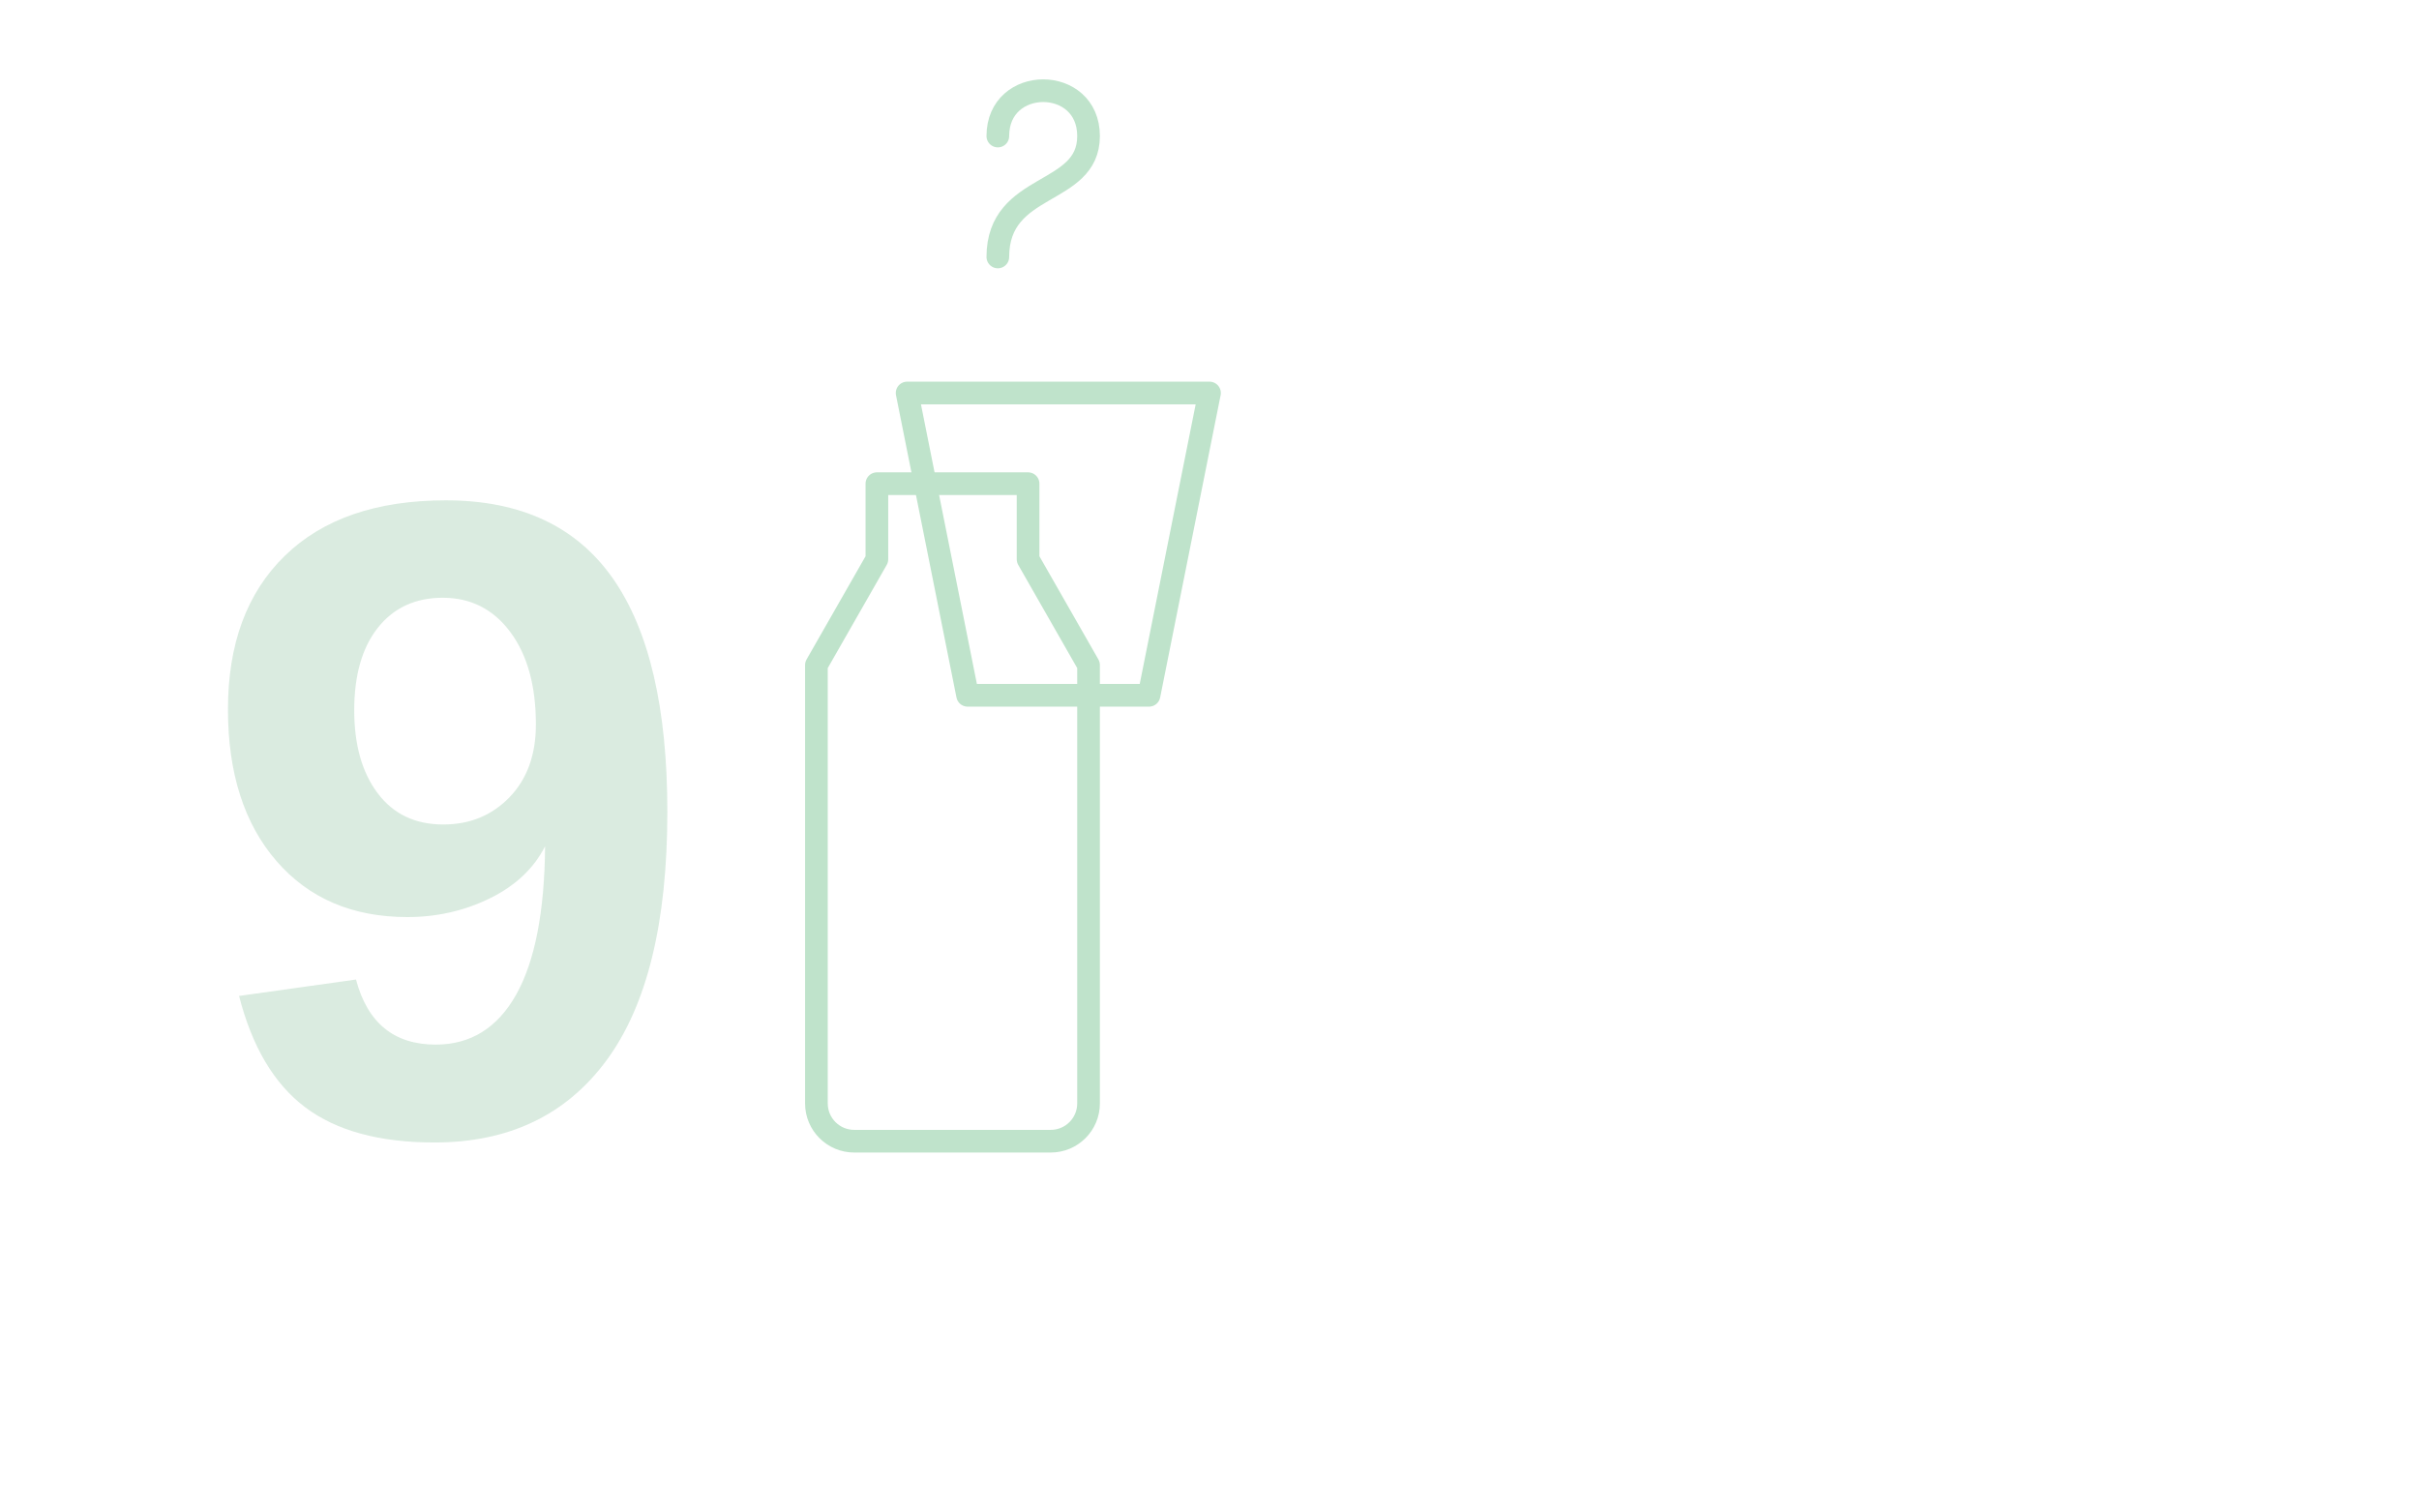
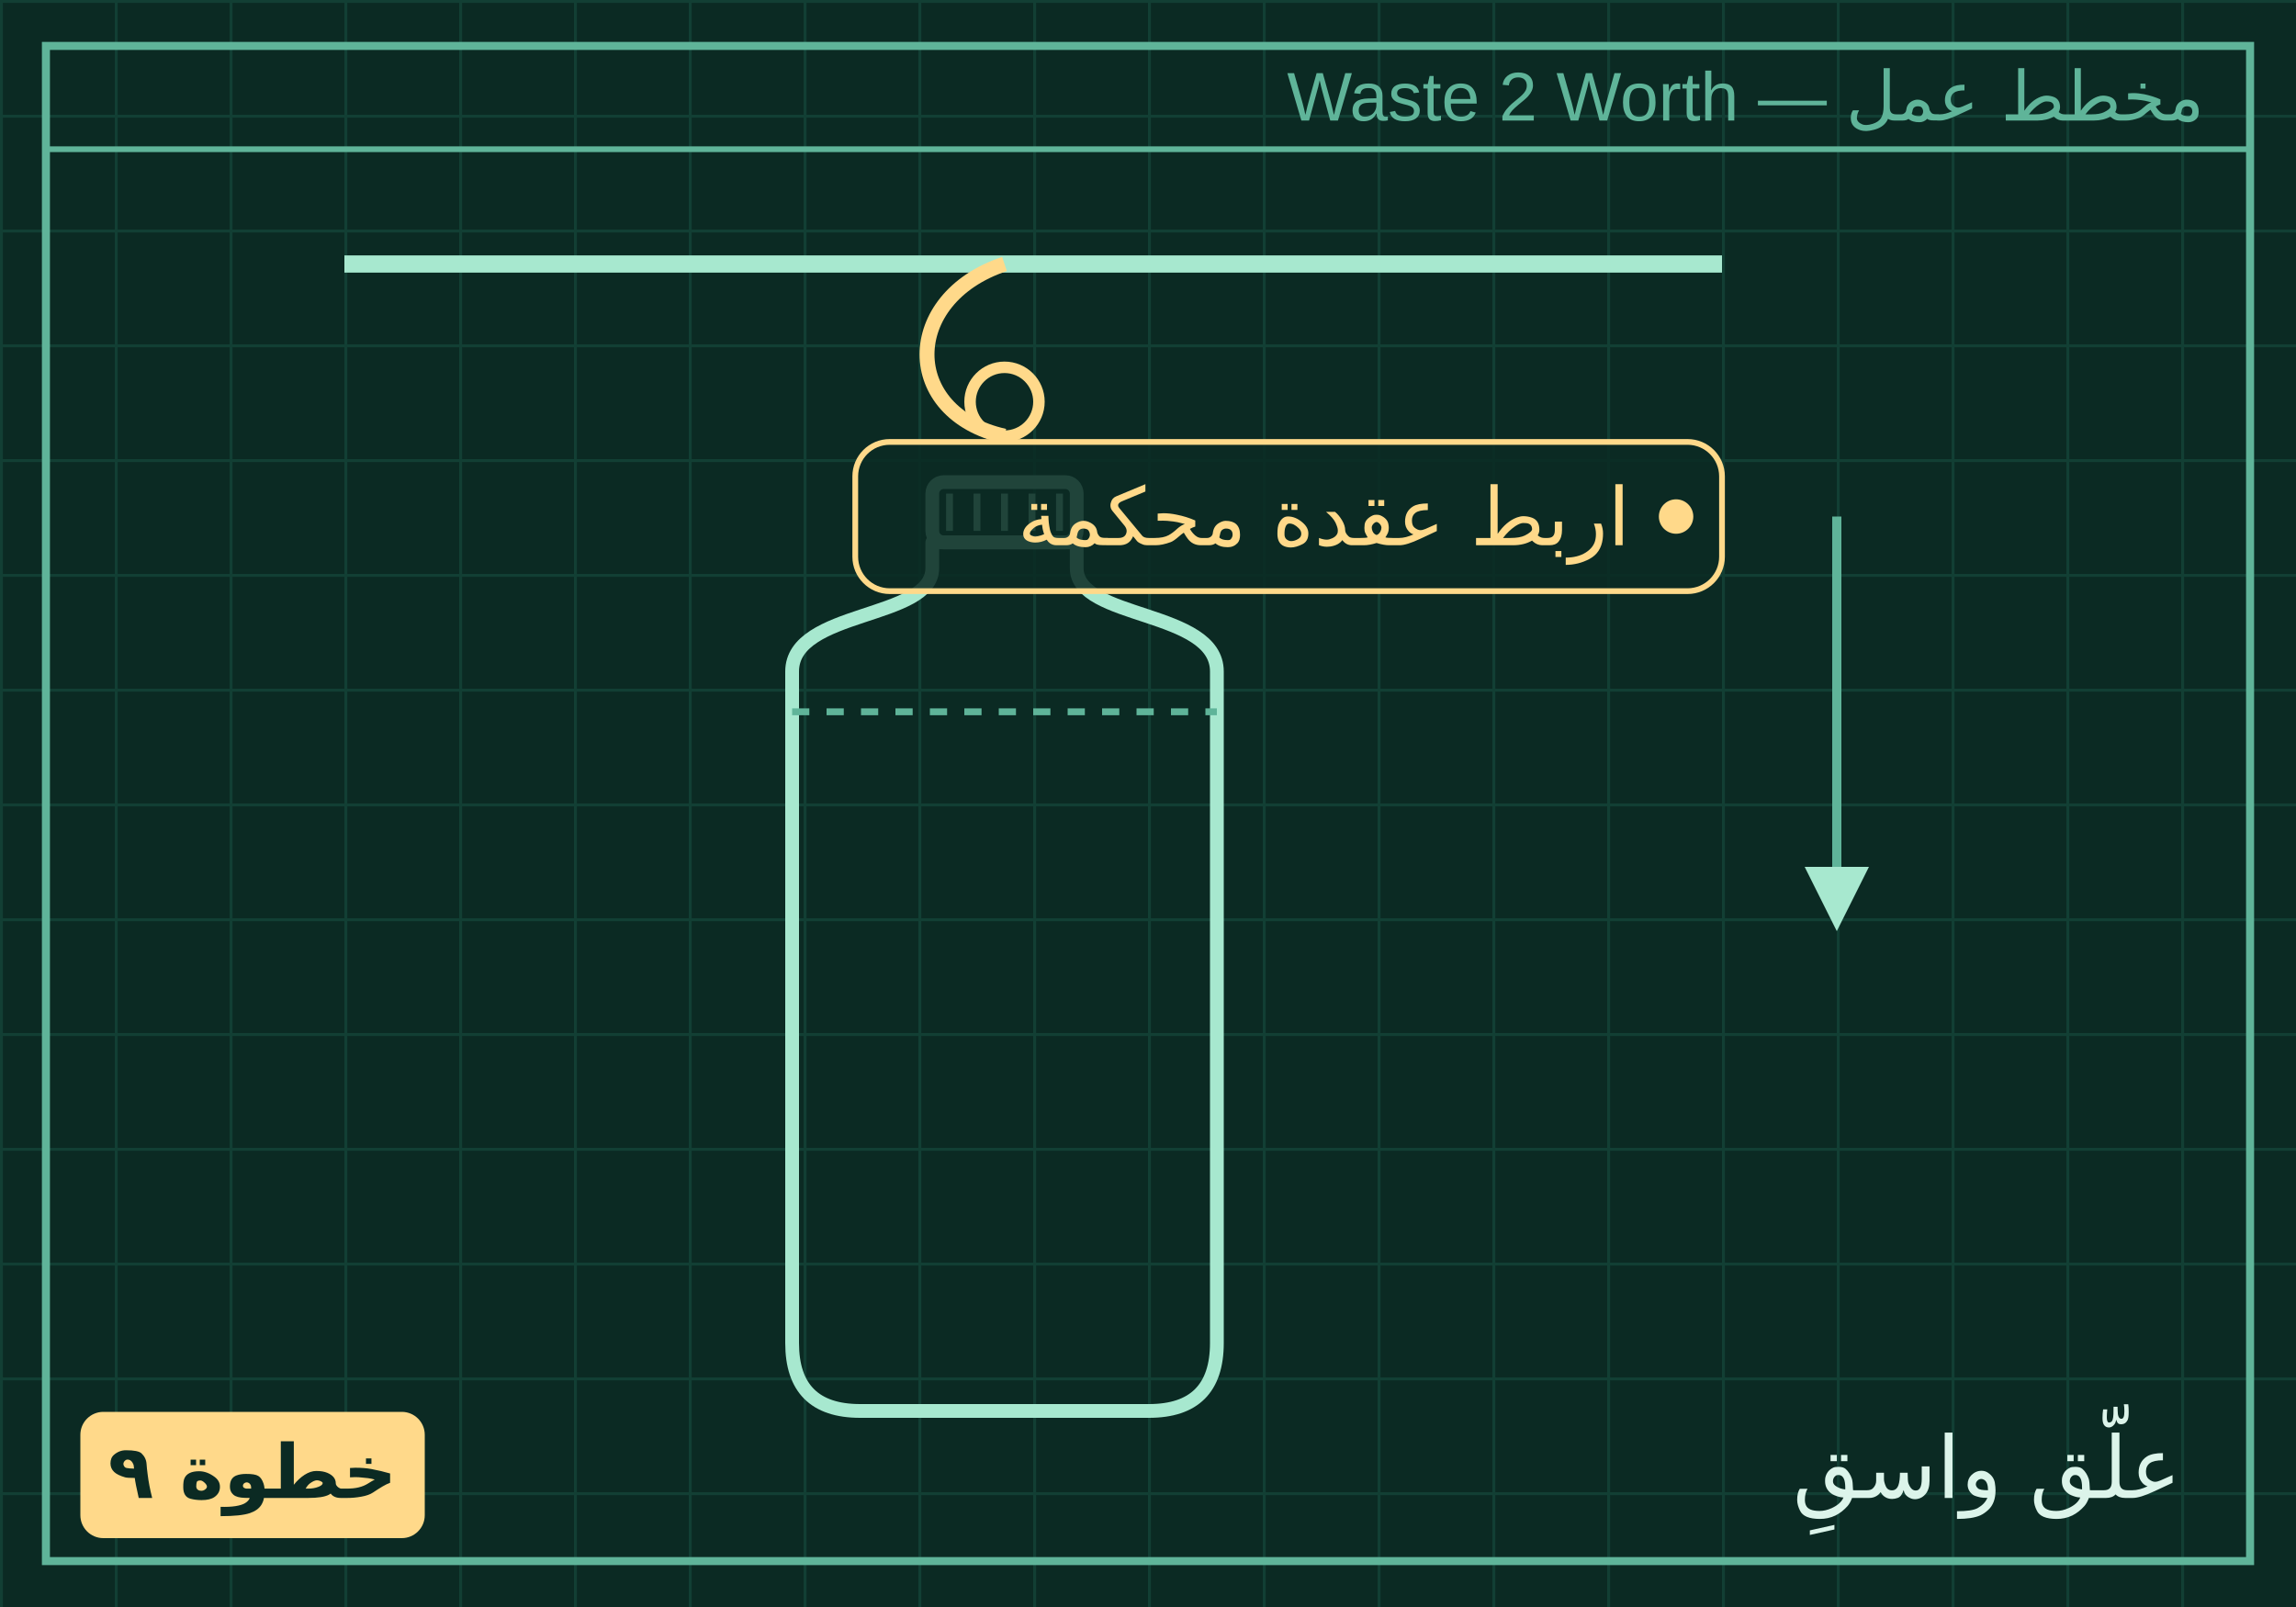
- <svg xmlns="http://www.w3.org/2000/svg" width="320" height="200" viewBox="0 0 320 200">
-   <text x="26" y="150" fill="hsl(140 30% 60%)" font-family="'Segoe UI',Arial,sans-serif" font-size="120" font-weight="800" opacity="0.28">9</text>
-   <g transform="translate(96 60)" fill="none" stroke="hsl(140 40% 82%)" stroke-width="3" stroke-linecap="round" stroke-linejoin="round">
-     <path d="M20 4h20v10l8 14v58a5 5 0 0 1-5 5H17a5 5 0 0 1-5-5V28l8-14z" />
+ <svg xmlns="http://www.w3.org/2000/svg" width="400" height="280" viewBox="0 0 400 280">
+   <defs>
+     <marker id="ah" viewBox="0 0 10 10" refX="8" refY="5" markerWidth="7" markerHeight="7" orient="auto-start-reverse">
+       <path d="M0 0L10 5L0 10z" fill="#a7e8cf" />
+     </marker>
+     <marker id="ahh" viewBox="0 0 10 10" refX="8" refY="5" markerWidth="7" markerHeight="7" orient="auto-start-reverse">
+       <path d="M0 0L10 5L0 10z" fill="#ffd98a" />
+     </marker>
+     <pattern id="grid" width="20" height="20" patternUnits="userSpaceOnUse">
+       <path d="M20 0H0V20" fill="none" stroke="#123f34" stroke-width="1" />
+     </pattern>
+     <pattern id="soil" width="9" height="9" patternUnits="userSpaceOnUse">
+       <circle cx="2" cy="2" r="1.1" fill="#5fb499" />
+       <circle cx="6.5" cy="6" r="1.1" fill="#5fb499" />
+     </pattern>
+     <pattern id="water" width="10" height="10" patternUnits="userSpaceOnUse" patternTransform="rotate(35)">
+       <line x1="0" y1="0" x2="0" y2="10" stroke="#5fb499" stroke-width="1" />
+     </pattern>
+   </defs>
+   <rect width="400" height="280" fill="#0b2a23" />
+   <rect width="400" height="280" fill="url(#grid)" />
+   <rect x="8" y="8" width="384" height="264" fill="none" stroke="#5fb499" stroke-width="1.4" />
+   <rect x="8" y="8" width="384" height="18" fill="none" stroke="#5fb499" stroke-width="1" />
+   <text x="384" y="21" font-family="'Segoe UI',Tahoma,Arial,sans-serif" font-size="12" fill="#5fb499" text-anchor="start" direction="rtl">مخطط عمل — Waste 2 Worth</text>
+   <line x1="60" y1="46" x2="300" y2="46" stroke="#a7e8cf" stroke-width="3" />
+   <path d="M175 46c-18 6 -18 26 0 30" fill="none" stroke="#ffd98a" stroke-width="2.6" />
+   <circle cx="175" cy="70" r="6" fill="none" stroke="#ffd98a" stroke-width="2" />
+   <g fill="none" stroke="#a7e8cf" stroke-width="2.4" stroke-linejoin="round">
+     <rect x="162.42" y="84" width="25.16" height="10.5" rx="2" />
+     <line x1="165.42" y1="86" x2="165.42" y2="92.5" stroke="#a7e8cf" stroke-width="1.2" />
+     <line x1="170.21" y1="86" x2="170.21" y2="92.5" stroke="#a7e8cf" stroke-width="1.2" />
+     <line x1="175" y1="86" x2="175" y2="92.5" stroke="#a7e8cf" stroke-width="1.2" />
+     <line x1="179.79" y1="86" x2="179.79" y2="92.5" stroke="#a7e8cf" stroke-width="1.2" />
+     <line x1="184.58" y1="86" x2="184.58" y2="92.5" stroke="#a7e8cf" stroke-width="1.2" />
+     <path d="M162.42 94.5 v4.5       C 162.42 108, 138 106.2, 138 117       v117       q0 11.84 11.84 11.84       h50.32       q11.84 0 11.84 -11.84       v-117       C 212 106.2, 187.58 108, 187.58 99       v-4.5 z" />
+     <path d="M138 124.02 h74" stroke="#5fb499" stroke-width="1.2" stroke-dasharray="3 3" />
  </g>
-   <g fill="none" stroke="hsl(140 40% 82%)" stroke-width="3" stroke-linecap="round" stroke-linejoin="round">
-     <path d="M132 18c0-8 12-8 12 0s-12 6-12 16" />
-     <path d="M120 52h40l-8 40h-24z" />
+   <path d="M320 90v70" stroke="#5fb499" stroke-width="1.6" fill="none" marker-end="url(#ah)" />
+   <g>
+     <rect x="149" y="77" width="151" height="26" rx="6" fill="#0b2a23" fill-opacity="0.86" stroke="#ffd98a" stroke-width="1" />
+     <circle cx="292" cy="90" r="3" fill="#ffd98a" />
+     <text x="284" y="95" font-family="'Segoe UI',Tahoma,Arial,sans-serif" font-size="14" fill="#ffd98a" text-anchor="start" direction="rtl">اربط عقدة محكمة</text>
+   </g>
+   <g>
+     <rect x="14" y="246" width="60" height="22" rx="4" fill="#ffd98a" />
+     <text x="44" y="261" font-family="'Segoe UI',Tahoma,Arial,sans-serif" font-size="13" font-weight="700" fill="#0b2a23" text-anchor="middle">خطوة ٩</text>
+     <text x="380" y="261" font-family="'Segoe UI',Tahoma,Arial,sans-serif" font-size="15" fill="#dcf4ea" text-anchor="start" direction="rtl">علّق واسقِ</text>
  </g>
</svg>
